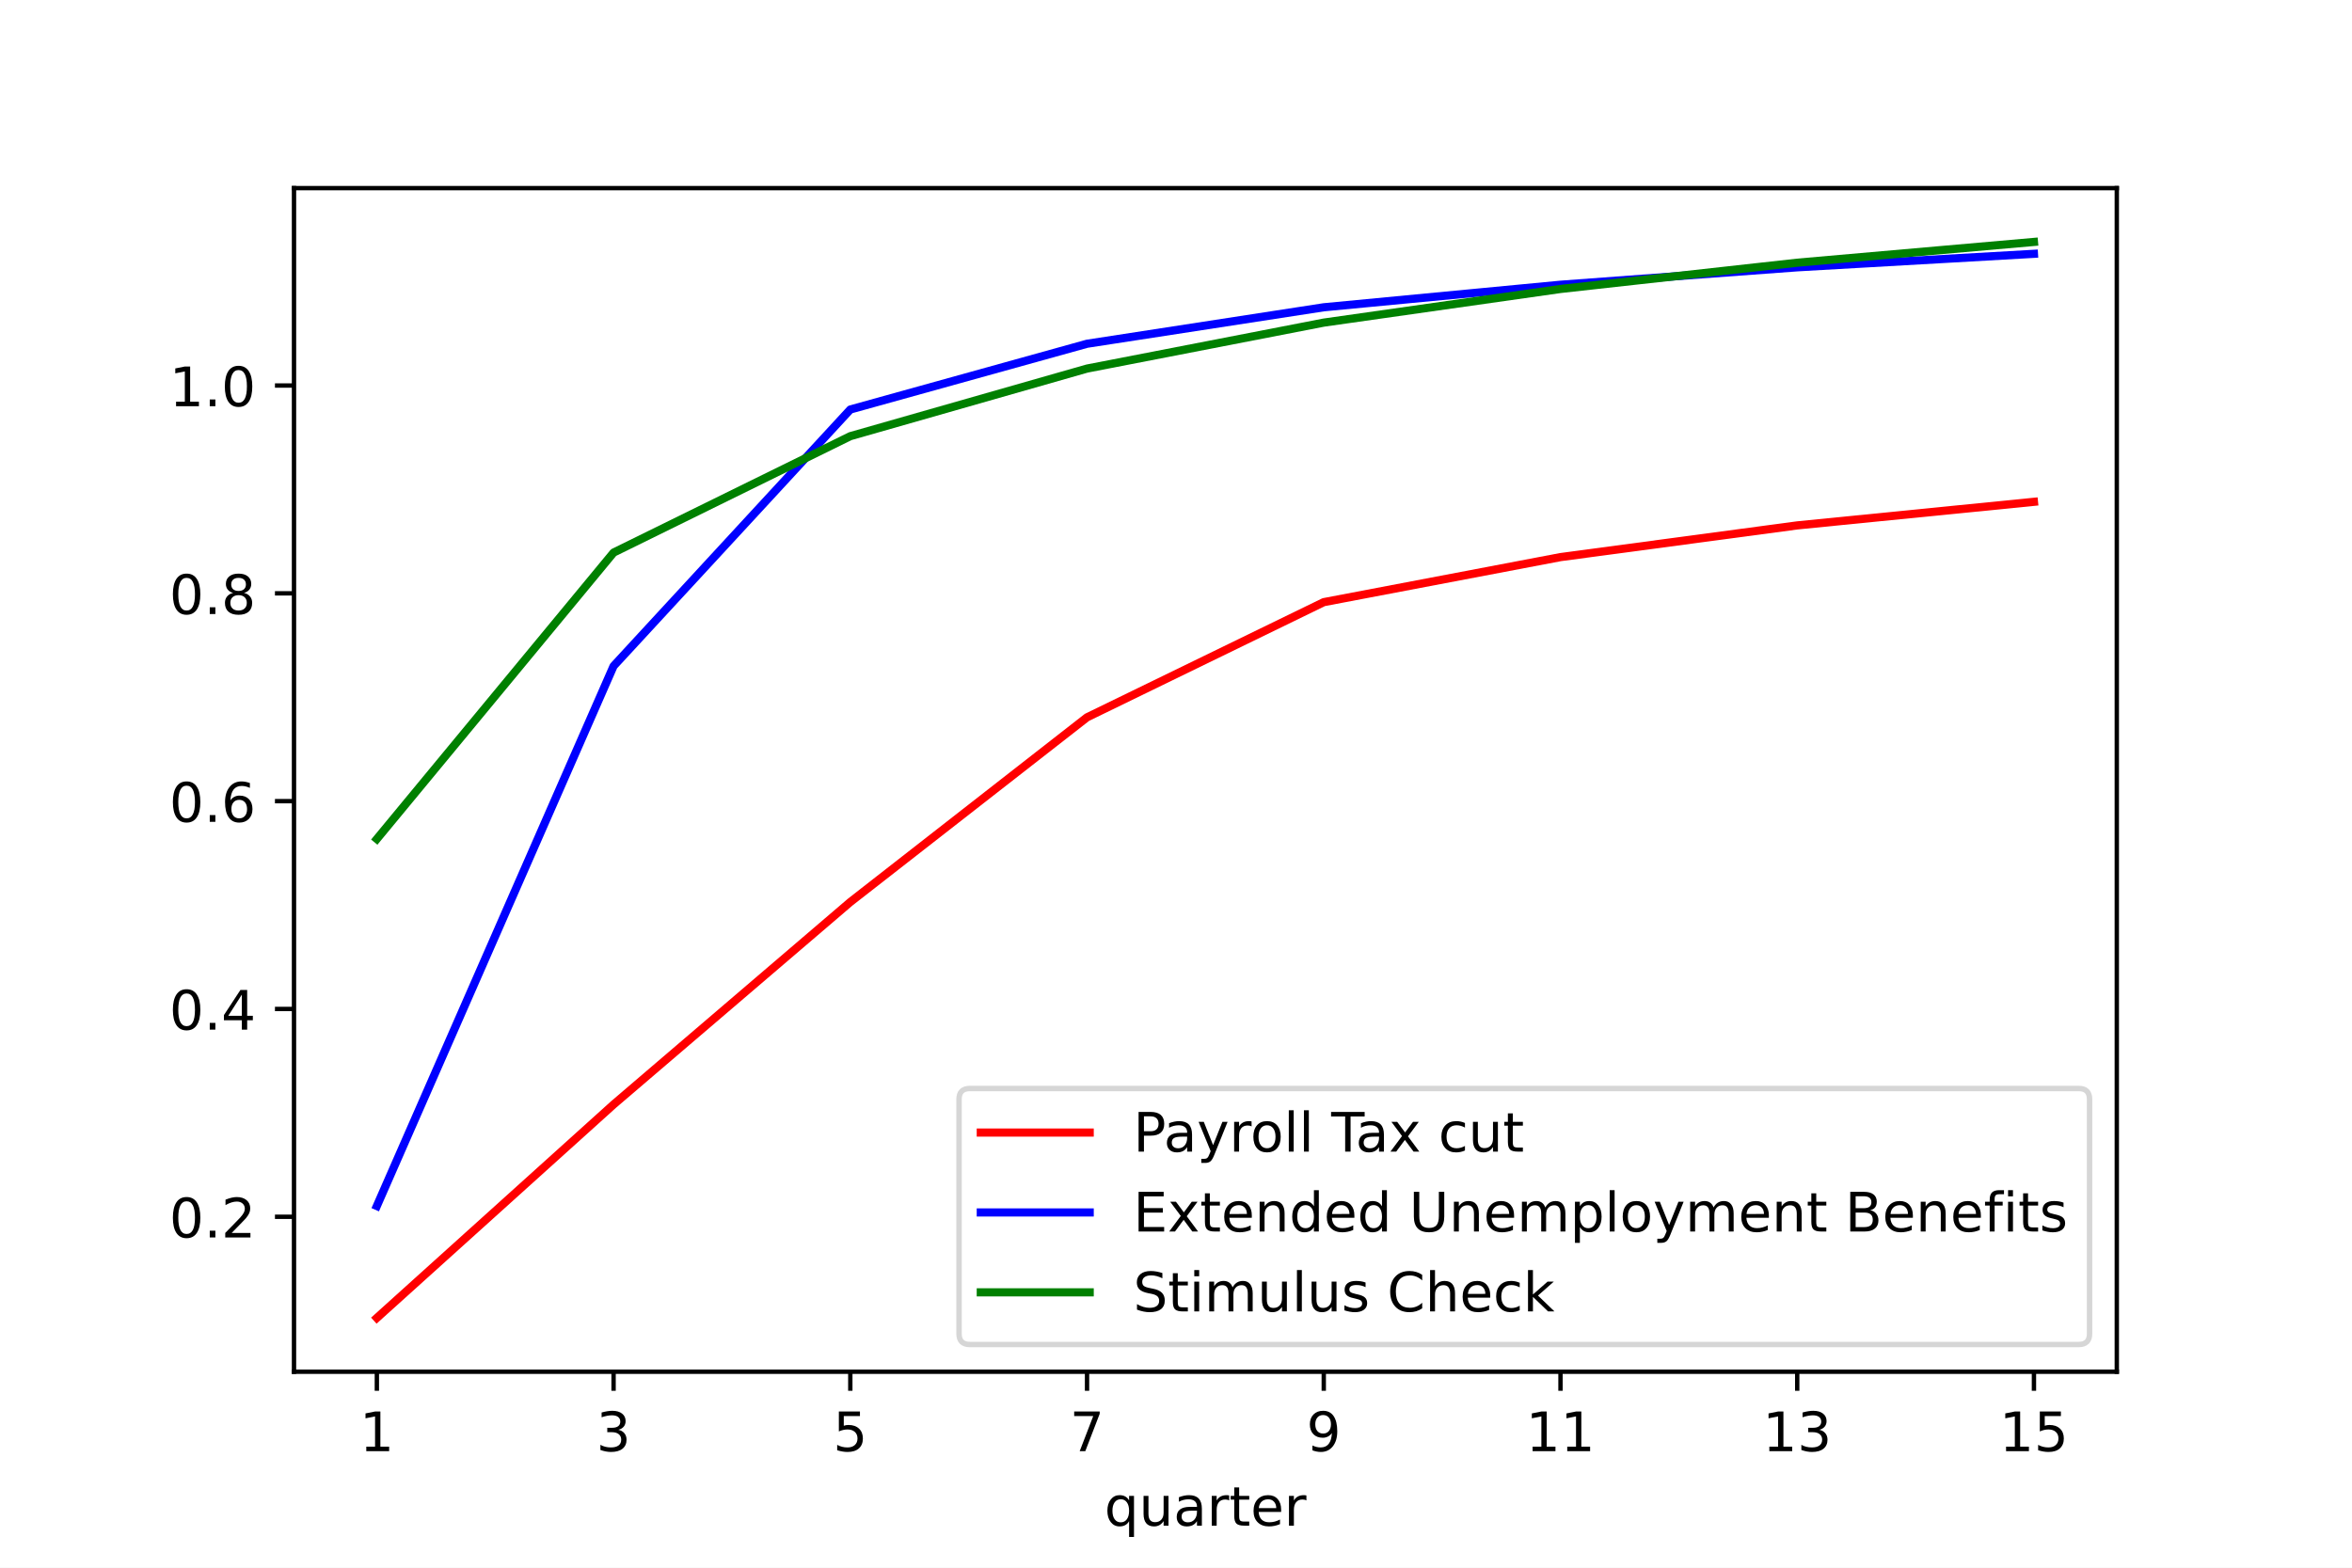
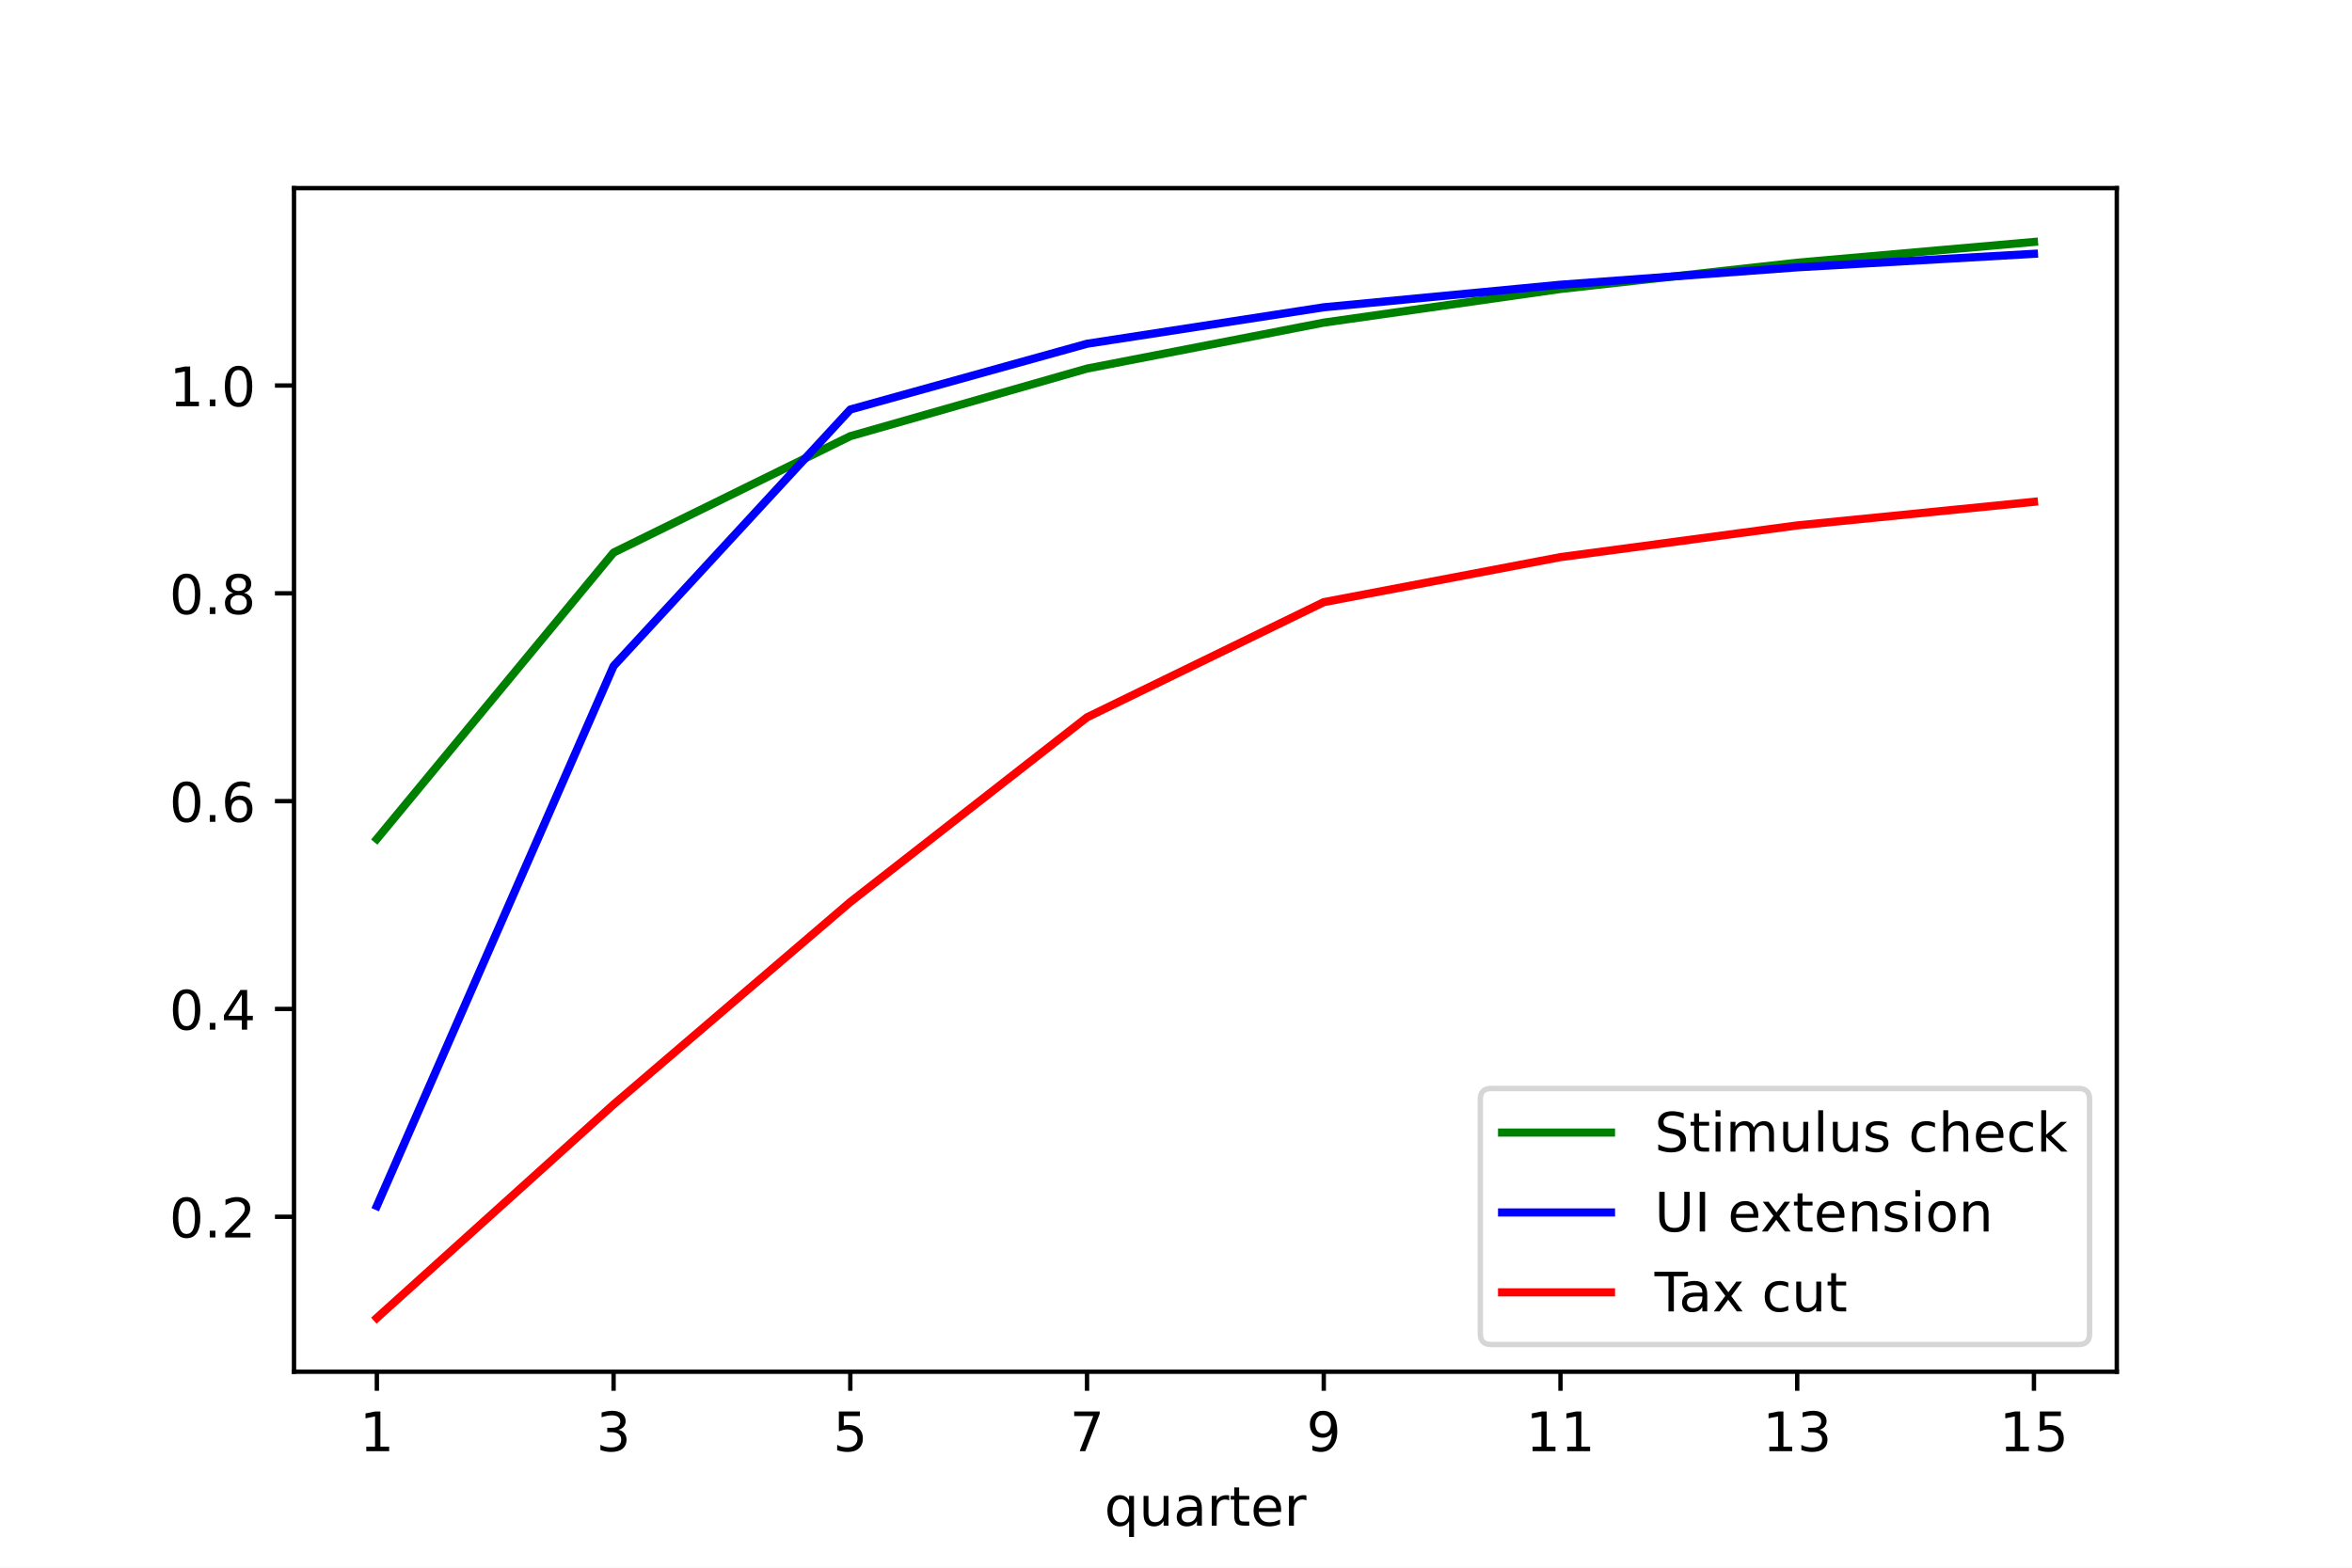
<svg xmlns="http://www.w3.org/2000/svg" xmlns:xlink="http://www.w3.org/1999/xlink" width="432pt" height="288pt" viewBox="0 0 432 288" version="1.1">
  <defs>
    <style type="text/css">*{stroke-linejoin: round; stroke-linecap: butt}</style>
  </defs>
  <g id="figure_1">
    <g id="patch_1">
      <path d="M 0 288  L 432 288  L 432 0  L 0 0  z " style="fill: #ffffff" />
    </g>
    <g id="axes_1">
      <g id="patch_2">
        <path d="M 54 252  L 388.8 252  L 388.8 34.56  L 54 34.56  z " style="fill: #ffffff" />
      </g>
      <g id="matplotlib.axis_1">
        <g id="xtick_1">
          <g id="line2d_1">
            <defs>
-               <path id="ma79b676443" d="M 0 0  L 0 3.5  " style="stroke: #000000; stroke-width: 0.8" />
-             </defs>
-             <g>
-               <use xlink:href="#ma79b676443" x="69.218" y="252" style="stroke: #000000; stroke-width: 0.8" />
+               <path id="mbc974ca78f" d="M 0 0  L 0 3.5  " style="stroke: #000000; stroke-width: 0.8" />
+             </defs>
+             <g>
+               <use xlink:href="#mbc974ca78f" x="69.218" y="252" style="stroke: #000000; stroke-width: 0.8" />
            </g>
          </g>
          <g id="text_1">
            <g transform="translate(66.03693 266.5984)scale(0.1 -0.1)">
              <defs>
                <path id="DejaVuSans-31" d="M 794 531  L 1825 531  L 1825 4091  L 703 3866  L 703 4441  L 1819 4666  L 2450 4666  L 2450 531  L 3481 531  L 3481 0  L 794 0  L 794 531  z " transform="scale(0.015625)" />
              </defs>
              <use xlink:href="#DejaVuSans-31" />
            </g>
          </g>
        </g>
        <g id="xtick_2">
          <g id="line2d_2">
            <g>
-               <use xlink:href="#ma79b676443" x="112.699" y="252" style="stroke: #000000; stroke-width: 0.8" />
+               <use xlink:href="#mbc974ca78f" x="112.699" y="252" style="stroke: #000000; stroke-width: 0.8" />
            </g>
          </g>
          <g id="text_2">
            <g transform="translate(109.5175 266.5984)scale(0.1 -0.1)">
              <defs>
                <path id="DejaVuSans-33" d="M 2597 2516  Q 3050 2419 3304 2112  Q 3559 1806 3559 1356  Q 3559 666 3084 287  Q 2609 -91 1734 -91  Q 1441 -91 1130 -33  Q 819 25 488 141  L 488 750  Q 750 597 1062 519  Q 1375 441 1716 441  Q 2309 441 2620 675  Q 2931 909 2931 1356  Q 2931 1769 2642 2001  Q 2353 2234 1838 2234  L 1294 2234  L 1294 2753  L 1863 2753  Q 2328 2753 2575 2939  Q 2822 3125 2822 3475  Q 2822 3834 2567 4026  Q 2313 4219 1838 4219  Q 1578 4219 1281 4162  Q 984 4106 628 3988  L 628 4550  Q 988 4650 1302 4700  Q 1616 4750 1894 4750  Q 2613 4750 3031 4423  Q 3450 4097 3450 3541  Q 3450 3153 3228 2886  Q 3006 2619 2597 2516  z " transform="scale(0.015625)" />
              </defs>
              <use xlink:href="#DejaVuSans-33" />
            </g>
          </g>
        </g>
        <g id="xtick_3">
          <g id="line2d_3">
            <g>
-               <use xlink:href="#ma79b676443" x="156.179" y="252" style="stroke: #000000; stroke-width: 0.8" />
+               <use xlink:href="#mbc974ca78f" x="156.179" y="252" style="stroke: #000000; stroke-width: 0.8" />
            </g>
          </g>
          <g id="text_3">
            <g transform="translate(152.998 266.5984)scale(0.1 -0.1)">
              <defs>
                <path id="DejaVuSans-35" d="M 691 4666  L 3169 4666  L 3169 4134  L 1269 4134  L 1269 2991  Q 1406 3038 1543 3061  Q 1681 3084 1819 3084  Q 2600 3084 3056 2656  Q 3513 2228 3513 1497  Q 3513 744 3044 326  Q 2575 -91 1722 -91  Q 1428 -91 1123 -41  Q 819 9 494 109  L 494 744  Q 775 591 1075 516  Q 1375 441 1709 441  Q 2250 441 2565 725  Q 2881 1009 2881 1497  Q 2881 1984 2565 2268  Q 2250 2553 1709 2553  Q 1456 2553 1204 2497  Q 953 2441 691 2322  L 691 4666  z " transform="scale(0.015625)" />
              </defs>
              <use xlink:href="#DejaVuSans-35" />
            </g>
          </g>
        </g>
        <g id="xtick_4">
          <g id="line2d_4">
            <g>
-               <use xlink:href="#ma79b676443" x="199.66" y="252" style="stroke: #000000; stroke-width: 0.8" />
+               <use xlink:href="#mbc974ca78f" x="199.66" y="252" style="stroke: #000000; stroke-width: 0.8" />
            </g>
          </g>
          <g id="text_4">
            <g transform="translate(196.4785 266.5984)scale(0.1 -0.1)">
              <defs>
                <path id="DejaVuSans-37" d="M 525 4666  L 3525 4666  L 3525 4397  L 1831 0  L 1172 0  L 2766 4134  L 525 4134  L 525 4666  z " transform="scale(0.015625)" />
              </defs>
              <use xlink:href="#DejaVuSans-37" />
            </g>
          </g>
        </g>
        <g id="xtick_5">
          <g id="line2d_5">
            <g>
-               <use xlink:href="#ma79b676443" x="243.14" y="252" style="stroke: #000000; stroke-width: 0.8" />
+               <use xlink:href="#mbc974ca78f" x="243.14" y="252" style="stroke: #000000; stroke-width: 0.8" />
            </g>
          </g>
          <g id="text_5">
            <g transform="translate(239.959 266.5984)scale(0.1 -0.1)">
              <defs>
                <path id="DejaVuSans-39" d="M 703 97  L 703 672  Q 941 559 1184 500  Q 1428 441 1663 441  Q 2288 441 2617 861  Q 2947 1281 2994 2138  Q 2813 1869 2534 1725  Q 2256 1581 1919 1581  Q 1219 1581 811 2004  Q 403 2428 403 3163  Q 403 3881 828 4315  Q 1253 4750 1959 4750  Q 2769 4750 3195 4129  Q 3622 3509 3622 2328  Q 3622 1225 3098 567  Q 2575 -91 1691 -91  Q 1453 -91 1209 -44  Q 966 3 703 97  z M 1959 2075  Q 2384 2075 2632 2365  Q 2881 2656 2881 3163  Q 2881 3666 2632 3958  Q 2384 4250 1959 4250  Q 1534 4250 1286 3958  Q 1038 3666 1038 3163  Q 1038 2656 1286 2365  Q 1534 2075 1959 2075  z " transform="scale(0.015625)" />
              </defs>
              <use xlink:href="#DejaVuSans-39" />
            </g>
          </g>
        </g>
        <g id="xtick_6">
          <g id="line2d_6">
            <g>
-               <use xlink:href="#ma79b676443" x="286.621" y="252" style="stroke: #000000; stroke-width: 0.8" />
+               <use xlink:href="#mbc974ca78f" x="286.621" y="252" style="stroke: #000000; stroke-width: 0.8" />
            </g>
          </g>
          <g id="text_6">
            <g transform="translate(280.2583 266.5984)scale(0.1 -0.1)">
              <use xlink:href="#DejaVuSans-31" />
              <use xlink:href="#DejaVuSans-31" x="63.623" />
            </g>
          </g>
        </g>
        <g id="xtick_7">
          <g id="line2d_7">
            <g>
-               <use xlink:href="#ma79b676443" x="330.101" y="252" style="stroke: #000000; stroke-width: 0.8" />
+               <use xlink:href="#mbc974ca78f" x="330.101" y="252" style="stroke: #000000; stroke-width: 0.8" />
            </g>
          </g>
          <g id="text_7">
            <g transform="translate(323.7388 266.5984)scale(0.1 -0.1)">
              <use xlink:href="#DejaVuSans-31" />
              <use xlink:href="#DejaVuSans-33" x="63.623" />
            </g>
          </g>
        </g>
        <g id="xtick_8">
          <g id="line2d_8">
            <g>
-               <use xlink:href="#ma79b676443" x="373.582" y="252" style="stroke: #000000; stroke-width: 0.8" />
+               <use xlink:href="#mbc974ca78f" x="373.582" y="252" style="stroke: #000000; stroke-width: 0.8" />
            </g>
          </g>
          <g id="text_8">
            <g transform="translate(367.2193 266.5984)scale(0.1 -0.1)">
              <use xlink:href="#DejaVuSans-31" />
              <use xlink:href="#DejaVuSans-35" x="63.623" />
            </g>
          </g>
        </g>
        <g id="text_9">
          <g transform="translate(202.8453 280.2766)scale(0.1 -0.1)">
            <defs>
              <path id="DejaVuSans-71" d="M 947 1747  Q 947 1113 1208 752  Q 1469 391 1925 391  Q 2381 391 2643 752  Q 2906 1113 2906 1747  Q 2906 2381 2643 2742  Q 2381 3103 1925 3103  Q 1469 3103 1208 2742  Q 947 2381 947 1747  z M 2906 525  Q 2725 213 2448 61  Q 2172 -91 1784 -91  Q 1150 -91 751 415  Q 353 922 353 1747  Q 353 2572 751 3078  Q 1150 3584 1784 3584  Q 2172 3584 2448 3432  Q 2725 3281 2906 2969  L 2906 3500  L 3481 3500  L 3481 -1331  L 2906 -1331  L 2906 525  z " transform="scale(0.015625)" />
              <path id="DejaVuSans-75" d="M 544 1381  L 544 3500  L 1119 3500  L 1119 1403  Q 1119 906 1312 657  Q 1506 409 1894 409  Q 2359 409 2629 706  Q 2900 1003 2900 1516  L 2900 3500  L 3475 3500  L 3475 0  L 2900 0  L 2900 538  Q 2691 219 2414 64  Q 2138 -91 1772 -91  Q 1169 -91 856 284  Q 544 659 544 1381  z M 1991 3584  L 1991 3584  z " transform="scale(0.015625)" />
              <path id="DejaVuSans-61" d="M 2194 1759  Q 1497 1759 1228 1600  Q 959 1441 959 1056  Q 959 750 1161 570  Q 1363 391 1709 391  Q 2188 391 2477 730  Q 2766 1069 2766 1631  L 2766 1759  L 2194 1759  z M 3341 1997  L 3341 0  L 2766 0  L 2766 531  Q 2569 213 2275 61  Q 1981 -91 1556 -91  Q 1019 -91 701 211  Q 384 513 384 1019  Q 384 1609 779 1909  Q 1175 2209 1959 2209  L 2766 2209  L 2766 2266  Q 2766 2663 2505 2880  Q 2244 3097 1772 3097  Q 1472 3097 1187 3025  Q 903 2953 641 2809  L 641 3341  Q 956 3463 1253 3523  Q 1550 3584 1831 3584  Q 2591 3584 2966 3190  Q 3341 2797 3341 1997  z " transform="scale(0.015625)" />
              <path id="DejaVuSans-72" d="M 2631 2963  Q 2534 3019 2420 3045  Q 2306 3072 2169 3072  Q 1681 3072 1420 2755  Q 1159 2438 1159 1844  L 1159 0  L 581 0  L 581 3500  L 1159 3500  L 1159 2956  Q 1341 3275 1631 3429  Q 1922 3584 2338 3584  Q 2397 3584 2469 3576  Q 2541 3569 2628 3553  L 2631 2963  z " transform="scale(0.015625)" />
              <path id="DejaVuSans-74" d="M 1172 4494  L 1172 3500  L 2356 3500  L 2356 3053  L 1172 3053  L 1172 1153  Q 1172 725 1289 603  Q 1406 481 1766 481  L 2356 481  L 2356 0  L 1766 0  Q 1100 0 847 248  Q 594 497 594 1153  L 594 3053  L 172 3053  L 172 3500  L 594 3500  L 594 4494  L 1172 4494  z " transform="scale(0.015625)" />
              <path id="DejaVuSans-65" d="M 3597 1894  L 3597 1613  L 953 1613  Q 991 1019 1311 708  Q 1631 397 2203 397  Q 2534 397 2845 478  Q 3156 559 3463 722  L 3463 178  Q 3153 47 2828 -22  Q 2503 -91 2169 -91  Q 1331 -91 842 396  Q 353 884 353 1716  Q 353 2575 817 3079  Q 1281 3584 2069 3584  Q 2775 3584 3186 3129  Q 3597 2675 3597 1894  z M 3022 2063  Q 3016 2534 2758 2815  Q 2500 3097 2075 3097  Q 1594 3097 1305 2825  Q 1016 2553 972 2059  L 3022 2063  z " transform="scale(0.015625)" />
            </defs>
            <use xlink:href="#DejaVuSans-71" />
            <use xlink:href="#DejaVuSans-75" x="63.477" />
            <use xlink:href="#DejaVuSans-61" x="126.855" />
            <use xlink:href="#DejaVuSans-72" x="188.135" />
            <use xlink:href="#DejaVuSans-74" x="229.248" />
            <use xlink:href="#DejaVuSans-65" x="268.457" />
            <use xlink:href="#DejaVuSans-72" x="329.98" />
          </g>
        </g>
      </g>
      <g id="matplotlib.axis_2">
        <g id="ytick_1">
          <g id="line2d_9">
            <defs>
-               <path id="md5c4b36e72" d="M 0 0  L -3.5 0  " style="stroke: #000000; stroke-width: 0.8" />
-             </defs>
-             <g>
-               <use xlink:href="#md5c4b36e72" x="54" y="223.532" style="stroke: #000000; stroke-width: 0.8" />
+               <path id="m4ca536d906" d="M 0 0  L -3.5 0  " style="stroke: #000000; stroke-width: 0.8" />
+             </defs>
+             <g>
+               <use xlink:href="#m4ca536d906" x="54" y="223.532" style="stroke: #000000; stroke-width: 0.8" />
            </g>
          </g>
          <g id="text_10">
            <g transform="translate(31.09688 227.3312)scale(0.1 -0.1)">
              <defs>
                <path id="DejaVuSans-30" d="M 2034 4250  Q 1547 4250 1301 3770  Q 1056 3291 1056 2328  Q 1056 1369 1301 889  Q 1547 409 2034 409  Q 2525 409 2770 889  Q 3016 1369 3016 2328  Q 3016 3291 2770 3770  Q 2525 4250 2034 4250  z M 2034 4750  Q 2819 4750 3233 4129  Q 3647 3509 3647 2328  Q 3647 1150 3233 529  Q 2819 -91 2034 -91  Q 1250 -91 836 529  Q 422 1150 422 2328  Q 422 3509 836 4129  Q 1250 4750 2034 4750  z " transform="scale(0.015625)" />
                <path id="DejaVuSans-2e" d="M 684 794  L 1344 794  L 1344 0  L 684 0  L 684 794  z " transform="scale(0.015625)" />
                <path id="DejaVuSans-32" d="M 1228 531  L 3431 531  L 3431 0  L 469 0  L 469 531  Q 828 903 1448 1529  Q 2069 2156 2228 2338  Q 2531 2678 2651 2914  Q 2772 3150 2772 3378  Q 2772 3750 2511 3984  Q 2250 4219 1831 4219  Q 1534 4219 1204 4116  Q 875 4013 500 3803  L 500 4441  Q 881 4594 1212 4672  Q 1544 4750 1819 4750  Q 2544 4750 2975 4387  Q 3406 4025 3406 3419  Q 3406 3131 3298 2873  Q 3191 2616 2906 2266  Q 2828 2175 2409 1742  Q 1991 1309 1228 531  z " transform="scale(0.015625)" />
              </defs>
              <use xlink:href="#DejaVuSans-30" />
              <use xlink:href="#DejaVuSans-2e" x="63.623" />
              <use xlink:href="#DejaVuSans-32" x="95.41" />
            </g>
          </g>
        </g>
        <g id="ytick_2">
          <g id="line2d_10">
            <g>
-               <use xlink:href="#md5c4b36e72" x="54" y="185.355" style="stroke: #000000; stroke-width: 0.8" />
+               <use xlink:href="#m4ca536d906" x="54" y="185.355" style="stroke: #000000; stroke-width: 0.8" />
            </g>
          </g>
          <g id="text_11">
            <g transform="translate(31.09688 189.1547)scale(0.1 -0.1)">
              <defs>
                <path id="DejaVuSans-34" d="M 2419 4116  L 825 1625  L 2419 1625  L 2419 4116  z M 2253 4666  L 3047 4666  L 3047 1625  L 3713 1625  L 3713 1100  L 3047 1100  L 3047 0  L 2419 0  L 2419 1100  L 313 1100  L 313 1709  L 2253 4666  z " transform="scale(0.015625)" />
              </defs>
              <use xlink:href="#DejaVuSans-30" />
              <use xlink:href="#DejaVuSans-2e" x="63.623" />
              <use xlink:href="#DejaVuSans-34" x="95.41" />
            </g>
          </g>
        </g>
        <g id="ytick_3">
          <g id="line2d_11">
            <g>
-               <use xlink:href="#md5c4b36e72" x="54" y="147.179" style="stroke: #000000; stroke-width: 0.8" />
+               <use xlink:href="#m4ca536d906" x="54" y="147.179" style="stroke: #000000; stroke-width: 0.8" />
            </g>
          </g>
          <g id="text_12">
            <g transform="translate(31.09688 150.9782)scale(0.1 -0.1)">
              <defs>
                <path id="DejaVuSans-36" d="M 2113 2584  Q 1688 2584 1439 2293  Q 1191 2003 1191 1497  Q 1191 994 1439 701  Q 1688 409 2113 409  Q 2538 409 2786 701  Q 3034 994 3034 1497  Q 3034 2003 2786 2293  Q 2538 2584 2113 2584  z M 3366 4563  L 3366 3988  Q 3128 4100 2886 4159  Q 2644 4219 2406 4219  Q 1781 4219 1451 3797  Q 1122 3375 1075 2522  Q 1259 2794 1537 2939  Q 1816 3084 2150 3084  Q 2853 3084 3261 2657  Q 3669 2231 3669 1497  Q 3669 778 3244 343  Q 2819 -91 2113 -91  Q 1303 -91 875 529  Q 447 1150 447 2328  Q 447 3434 972 4092  Q 1497 4750 2381 4750  Q 2619 4750 2861 4703  Q 3103 4656 3366 4563  z " transform="scale(0.015625)" />
              </defs>
              <use xlink:href="#DejaVuSans-30" />
              <use xlink:href="#DejaVuSans-2e" x="63.623" />
              <use xlink:href="#DejaVuSans-36" x="95.41" />
            </g>
          </g>
        </g>
        <g id="ytick_4">
          <g id="line2d_12">
            <g>
-               <use xlink:href="#md5c4b36e72" x="54" y="109.002" style="stroke: #000000; stroke-width: 0.8" />
+               <use xlink:href="#m4ca536d906" x="54" y="109.002" style="stroke: #000000; stroke-width: 0.8" />
            </g>
          </g>
          <g id="text_13">
            <g transform="translate(31.09688 112.8017)scale(0.1 -0.1)">
              <defs>
                <path id="DejaVuSans-38" d="M 2034 2216  Q 1584 2216 1326 1975  Q 1069 1734 1069 1313  Q 1069 891 1326 650  Q 1584 409 2034 409  Q 2484 409 2743 651  Q 3003 894 3003 1313  Q 3003 1734 2745 1975  Q 2488 2216 2034 2216  z M 1403 2484  Q 997 2584 770 2862  Q 544 3141 544 3541  Q 544 4100 942 4425  Q 1341 4750 2034 4750  Q 2731 4750 3128 4425  Q 3525 4100 3525 3541  Q 3525 3141 3298 2862  Q 3072 2584 2669 2484  Q 3125 2378 3379 2068  Q 3634 1759 3634 1313  Q 3634 634 3220 271  Q 2806 -91 2034 -91  Q 1263 -91 848 271  Q 434 634 434 1313  Q 434 1759 690 2068  Q 947 2378 1403 2484  z M 1172 3481  Q 1172 3119 1398 2916  Q 1625 2713 2034 2713  Q 2441 2713 2670 2916  Q 2900 3119 2900 3481  Q 2900 3844 2670 4047  Q 2441 4250 2034 4250  Q 1625 4250 1398 4047  Q 1172 3844 1172 3481  z " transform="scale(0.015625)" />
              </defs>
              <use xlink:href="#DejaVuSans-30" />
              <use xlink:href="#DejaVuSans-2e" x="63.623" />
              <use xlink:href="#DejaVuSans-38" x="95.41" />
            </g>
          </g>
        </g>
        <g id="ytick_5">
          <g id="line2d_13">
            <g>
-               <use xlink:href="#md5c4b36e72" x="54" y="70.826" style="stroke: #000000; stroke-width: 0.8" />
+               <use xlink:href="#m4ca536d906" x="54" y="70.826" style="stroke: #000000; stroke-width: 0.8" />
            </g>
          </g>
          <g id="text_14">
            <g transform="translate(31.09688 74.62515)scale(0.1 -0.1)">
              <use xlink:href="#DejaVuSans-31" />
              <use xlink:href="#DejaVuSans-2e" x="63.623" />
              <use xlink:href="#DejaVuSans-30" x="95.41" />
            </g>
          </g>
        </g>
      </g>
      <g id="line2d_14">
-         <path d="M 69.218 242.116  L 112.699 202.905  L 156.179 165.71  L 199.66 131.781  L 243.14 110.621  L 286.621 102.346  L 330.101 96.522  L 373.582 92.188  " clip-path="url(#pbfe9b8a78b)" style="fill: none; stroke: #ff0000; stroke-width: 1.5; stroke-linecap: square" />
+         <path d="M 69.218 154.129  L 112.699 101.515  L 156.179 80.129  L 199.66 67.709  L 243.14 59.268  L 286.621 53.087  L 330.101 48.262  L 373.582 44.444  " clip-path="url(#pf252861061)" style="fill: none; stroke: #008000; stroke-width: 1.5; stroke-linecap: square" />
      </g>
      <g id="line2d_15">
-         <path d="M 69.218 221.553  L 112.699 122.36  L 156.179 75.23  L 199.66 63.15  L 243.14 56.45  L 286.621 52.308  L 330.101 49.109  L 373.582 46.628  " clip-path="url(#pbfe9b8a78b)" style="fill: none; stroke: #0000ff; stroke-width: 1.5; stroke-linecap: square" />
+         <path d="M 69.218 221.553  L 112.699 122.36  L 156.179 75.23  L 199.66 63.15  L 243.14 56.45  L 286.621 52.308  L 330.101 49.109  L 373.582 46.628  " clip-path="url(#pf252861061)" style="fill: none; stroke: #0000ff; stroke-width: 1.5; stroke-linecap: square" />
      </g>
      <g id="line2d_16">
-         <path d="M 69.218 154.129  L 112.699 101.515  L 156.179 80.129  L 199.66 67.709  L 243.14 59.268  L 286.621 53.087  L 330.101 48.262  L 373.582 44.444  " clip-path="url(#pbfe9b8a78b)" style="fill: none; stroke: #008000; stroke-width: 1.5; stroke-linecap: square" />
+         <path d="M 69.218 242.116  L 112.699 202.905  L 156.179 165.71  L 199.66 131.781  L 243.14 110.621  L 286.621 102.346  L 330.101 96.522  L 373.582 92.188  " clip-path="url(#pf252861061)" style="fill: none; stroke: #ff0000; stroke-width: 1.5; stroke-linecap: square" />
      </g>
      <g id="patch_3">
        <path d="M 54 252  L 54 34.56  " style="fill: none; stroke: #000000; stroke-width: 0.8; stroke-linejoin: miter; stroke-linecap: square" />
      </g>
      <g id="patch_4">
        <path d="M 388.8 252  L 388.8 34.56  " style="fill: none; stroke: #000000; stroke-width: 0.8; stroke-linejoin: miter; stroke-linecap: square" />
      </g>
      <g id="patch_5">
        <path d="M 54 252  L 388.8 252  " style="fill: none; stroke: #000000; stroke-width: 0.8; stroke-linejoin: miter; stroke-linecap: square" />
      </g>
      <g id="patch_6">
        <path d="M 54 34.56  L 388.8 34.56  " style="fill: none; stroke: #000000; stroke-width: 0.8; stroke-linejoin: miter; stroke-linecap: square" />
      </g>
      <g id="legend_1">
        <g id="patch_7">
-           <path d="M 178.147 247  L 381.8 247  Q 383.8 247 383.8 245  L 383.8 201.966  Q 383.8 199.966 381.8 199.966  L 178.147 199.966  Q 176.147 199.966 176.147 201.966  L 176.147 245  Q 176.147 247 178.147 247  z " style="fill: #ffffff; opacity: 0.8; stroke: #cccccc; stroke-linejoin: miter" />
+           <path d="M 273.894 247  L 381.8 247  Q 383.8 247 383.8 245  L 383.8 201.966  Q 383.8 199.966 381.8 199.966  L 273.894 199.966  Q 271.894 199.966 271.894 201.966  L 271.894 245  Q 271.894 247 273.894 247  z " style="fill: #ffffff; opacity: 0.8; stroke: #cccccc; stroke-linejoin: miter" />
        </g>
        <g id="line2d_17">
-           <path d="M 180.147 208.064  L 190.147 208.064  L 200.147 208.064  " style="fill: none; stroke: #ff0000; stroke-width: 1.5; stroke-linecap: square" />
+           <path d="M 275.894 208.064  L 285.894 208.064  L 295.894 208.064  " style="fill: none; stroke: #008000; stroke-width: 1.5; stroke-linecap: square" />
        </g>
        <g id="text_15">
-           <g transform="translate(208.1469 211.5641)scale(0.1 -0.1)">
-             <defs>
-               <path id="DejaVuSans-50" d="M 1259 4147  L 1259 2394  L 2053 2394  Q 2494 2394 2734 2622  Q 2975 2850 2975 3272  Q 2975 3691 2734 3919  Q 2494 4147 2053 4147  L 1259 4147  z M 628 4666  L 2053 4666  Q 2838 4666 3239 4311  Q 3641 3956 3641 3272  Q 3641 2581 3239 2228  Q 2838 1875 2053 1875  L 1259 1875  L 1259 0  L 628 0  L 628 4666  z " transform="scale(0.015625)" />
-               <path id="DejaVuSans-79" d="M 2059 -325  Q 1816 -950 1584 -1140  Q 1353 -1331 966 -1331  L 506 -1331  L 506 -850  L 844 -850  Q 1081 -850 1212 -737  Q 1344 -625 1503 -206  L 1606 56  L 191 3500  L 800 3500  L 1894 763  L 2988 3500  L 3597 3500  L 2059 -325  z " transform="scale(0.015625)" />
-               <path id="DejaVuSans-6f" d="M 1959 3097  Q 1497 3097 1228 2736  Q 959 2375 959 1747  Q 959 1119 1226 758  Q 1494 397 1959 397  Q 2419 397 2687 759  Q 2956 1122 2956 1747  Q 2956 2369 2687 2733  Q 2419 3097 1959 3097  z M 1959 3584  Q 2709 3584 3137 3096  Q 3566 2609 3566 1747  Q 3566 888 3137 398  Q 2709 -91 1959 -91  Q 1206 -91 779 398  Q 353 888 353 1747  Q 353 2609 779 3096  Q 1206 3584 1959 3584  z " transform="scale(0.015625)" />
+           <g transform="translate(303.8938 211.5641)scale(0.1 -0.1)">
+             <defs>
+               <path id="DejaVuSans-53" d="M 3425 4513  L 3425 3897  Q 3066 4069 2747 4153  Q 2428 4238 2131 4238  Q 1616 4238 1336 4038  Q 1056 3838 1056 3469  Q 1056 3159 1242 3001  Q 1428 2844 1947 2747  L 2328 2669  Q 3034 2534 3370 2195  Q 3706 1856 3706 1288  Q 3706 609 3251 259  Q 2797 -91 1919 -91  Q 1588 -91 1214 -16  Q 841 59 441 206  L 441 856  Q 825 641 1194 531  Q 1563 422 1919 422  Q 2459 422 2753 634  Q 3047 847 3047 1241  Q 3047 1584 2836 1778  Q 2625 1972 2144 2069  L 1759 2144  Q 1053 2284 737 2584  Q 422 2884 422 3419  Q 422 4038 858 4394  Q 1294 4750 2059 4750  Q 2388 4750 2728 4690  Q 3069 4631 3425 4513  z " transform="scale(0.015625)" />
+               <path id="DejaVuSans-69" d="M 603 3500  L 1178 3500  L 1178 0  L 603 0  L 603 3500  z M 603 4863  L 1178 4863  L 1178 4134  L 603 4134  L 603 4863  z " transform="scale(0.015625)" />
+               <path id="DejaVuSans-6d" d="M 3328 2828  Q 3544 3216 3844 3400  Q 4144 3584 4550 3584  Q 5097 3584 5394 3201  Q 5691 2819 5691 2113  L 5691 0  L 5113 0  L 5113 2094  Q 5113 2597 4934 2840  Q 4756 3084 4391 3084  Q 3944 3084 3684 2787  Q 3425 2491 3425 1978  L 3425 0  L 2847 0  L 2847 2094  Q 2847 2600 2669 2842  Q 2491 3084 2119 3084  Q 1678 3084 1418 2786  Q 1159 2488 1159 1978  L 1159 0  L 581 0  L 581 3500  L 1159 3500  L 1159 2956  Q 1356 3278 1631 3431  Q 1906 3584 2284 3584  Q 2666 3584 2933 3390  Q 3200 3197 3328 2828  z " transform="scale(0.015625)" />
              <path id="DejaVuSans-6c" d="M 603 4863  L 1178 4863  L 1178 0  L 603 0  L 603 4863  z " transform="scale(0.015625)" />
+               <path id="DejaVuSans-73" d="M 2834 3397  L 2834 2853  Q 2591 2978 2328 3040  Q 2066 3103 1784 3103  Q 1356 3103 1142 2972  Q 928 2841 928 2578  Q 928 2378 1081 2264  Q 1234 2150 1697 2047  L 1894 2003  Q 2506 1872 2764 1633  Q 3022 1394 3022 966  Q 3022 478 2636 193  Q 2250 -91 1575 -91  Q 1294 -91 989 -36  Q 684 19 347 128  L 347 722  Q 666 556 975 473  Q 1284 391 1588 391  Q 1994 391 2212 530  Q 2431 669 2431 922  Q 2431 1156 2273 1281  Q 2116 1406 1581 1522  L 1381 1569  Q 847 1681 609 1914  Q 372 2147 372 2553  Q 372 3047 722 3315  Q 1072 3584 1716 3584  Q 2034 3584 2315 3537  Q 2597 3491 2834 3397  z " transform="scale(0.015625)" />
              <path id="DejaVuSans-20" transform="scale(0.015625)" />
-               <path id="DejaVuSans-54" d="M -19 4666  L 3928 4666  L 3928 4134  L 2272 4134  L 2272 0  L 1638 0  L 1638 4134  L -19 4134  L -19 4666  z " transform="scale(0.015625)" />
-               <path id="DejaVuSans-78" d="M 3513 3500  L 2247 1797  L 3578 0  L 2900 0  L 1881 1375  L 863 0  L 184 0  L 1544 1831  L 300 3500  L 978 3500  L 1906 2253  L 2834 3500  L 3513 3500  z " transform="scale(0.015625)" />
              <path id="DejaVuSans-63" d="M 3122 3366  L 3122 2828  Q 2878 2963 2633 3030  Q 2388 3097 2138 3097  Q 1578 3097 1268 2742  Q 959 2388 959 1747  Q 959 1106 1268 751  Q 1578 397 2138 397  Q 2388 397 2633 464  Q 2878 531 3122 666  L 3122 134  Q 2881 22 2623 -34  Q 2366 -91 2075 -91  Q 1284 -91 818 406  Q 353 903 353 1747  Q 353 2603 823 3093  Q 1294 3584 2113 3584  Q 2378 3584 2631 3529  Q 2884 3475 3122 3366  z " transform="scale(0.015625)" />
-             </defs>
-             <use xlink:href="#DejaVuSans-50" />
-             <use xlink:href="#DejaVuSans-61" x="55.803" />
-             <use xlink:href="#DejaVuSans-79" x="117.082" />
-             <use xlink:href="#DejaVuSans-72" x="176.262" />
-             <use xlink:href="#DejaVuSans-6f" x="215.125" />
-             <use xlink:href="#DejaVuSans-6c" x="276.307" />
-             <use xlink:href="#DejaVuSans-6c" x="304.09" />
-             <use xlink:href="#DejaVuSans-20" x="331.873" />
-             <use xlink:href="#DejaVuSans-54" x="363.66" />
-             <use xlink:href="#DejaVuSans-61" x="408.244" />
-             <use xlink:href="#DejaVuSans-78" x="469.523" />
-             <use xlink:href="#DejaVuSans-20" x="528.703" />
-             <use xlink:href="#DejaVuSans-63" x="560.49" />
-             <use xlink:href="#DejaVuSans-75" x="615.471" />
-             <use xlink:href="#DejaVuSans-74" x="678.85" />
-           </g>
-         </g>
-         <g id="line2d_18">
-           <path d="M 180.147 222.742  L 190.147 222.742  L 200.147 222.742  " style="fill: none; stroke: #0000ff; stroke-width: 1.5; stroke-linecap: square" />
-         </g>
-         <g id="text_16">
-           <g transform="translate(208.1469 226.2422)scale(0.1 -0.1)">
-             <defs>
-               <path id="DejaVuSans-45" d="M 628 4666  L 3578 4666  L 3578 4134  L 1259 4134  L 1259 2753  L 3481 2753  L 3481 2222  L 1259 2222  L 1259 531  L 3634 531  L 3634 0  L 628 0  L 628 4666  z " transform="scale(0.015625)" />
-               <path id="DejaVuSans-6e" d="M 3513 2113  L 3513 0  L 2938 0  L 2938 2094  Q 2938 2591 2744 2837  Q 2550 3084 2163 3084  Q 1697 3084 1428 2787  Q 1159 2491 1159 1978  L 1159 0  L 581 0  L 581 3500  L 1159 3500  L 1159 2956  Q 1366 3272 1645 3428  Q 1925 3584 2291 3584  Q 2894 3584 3203 3211  Q 3513 2838 3513 2113  z " transform="scale(0.015625)" />
-               <path id="DejaVuSans-64" d="M 2906 2969  L 2906 4863  L 3481 4863  L 3481 0  L 2906 0  L 2906 525  Q 2725 213 2448 61  Q 2172 -91 1784 -91  Q 1150 -91 751 415  Q 353 922 353 1747  Q 353 2572 751 3078  Q 1150 3584 1784 3584  Q 2172 3584 2448 3432  Q 2725 3281 2906 2969  z M 947 1747  Q 947 1113 1208 752  Q 1469 391 1925 391  Q 2381 391 2643 752  Q 2906 1113 2906 1747  Q 2906 2381 2643 2742  Q 2381 3103 1925 3103  Q 1469 3103 1208 2742  Q 947 2381 947 1747  z " transform="scale(0.015625)" />
-               <path id="DejaVuSans-55" d="M 556 4666  L 1191 4666  L 1191 1831  Q 1191 1081 1462 751  Q 1734 422 2344 422  Q 2950 422 3222 751  Q 3494 1081 3494 1831  L 3494 4666  L 4128 4666  L 4128 1753  Q 4128 841 3676 375  Q 3225 -91 2344 -91  Q 1459 -91 1007 375  Q 556 841 556 1753  L 556 4666  z " transform="scale(0.015625)" />
-               <path id="DejaVuSans-6d" d="M 3328 2828  Q 3544 3216 3844 3400  Q 4144 3584 4550 3584  Q 5097 3584 5394 3201  Q 5691 2819 5691 2113  L 5691 0  L 5113 0  L 5113 2094  Q 5113 2597 4934 2840  Q 4756 3084 4391 3084  Q 3944 3084 3684 2787  Q 3425 2491 3425 1978  L 3425 0  L 2847 0  L 2847 2094  Q 2847 2600 2669 2842  Q 2491 3084 2119 3084  Q 1678 3084 1418 2786  Q 1159 2488 1159 1978  L 1159 0  L 581 0  L 581 3500  L 1159 3500  L 1159 2956  Q 1356 3278 1631 3431  Q 1906 3584 2284 3584  Q 2666 3584 2933 3390  Q 3200 3197 3328 2828  z " transform="scale(0.015625)" />
-               <path id="DejaVuSans-70" d="M 1159 525  L 1159 -1331  L 581 -1331  L 581 3500  L 1159 3500  L 1159 2969  Q 1341 3281 1617 3432  Q 1894 3584 2278 3584  Q 2916 3584 3314 3078  Q 3713 2572 3713 1747  Q 3713 922 3314 415  Q 2916 -91 2278 -91  Q 1894 -91 1617 61  Q 1341 213 1159 525  z M 3116 1747  Q 3116 2381 2855 2742  Q 2594 3103 2138 3103  Q 1681 3103 1420 2742  Q 1159 2381 1159 1747  Q 1159 1113 1420 752  Q 1681 391 2138 391  Q 2594 391 2855 752  Q 3116 1113 3116 1747  z " transform="scale(0.015625)" />
-               <path id="DejaVuSans-42" d="M 1259 2228  L 1259 519  L 2272 519  Q 2781 519 3026 730  Q 3272 941 3272 1375  Q 3272 1813 3026 2020  Q 2781 2228 2272 2228  L 1259 2228  z M 1259 4147  L 1259 2741  L 2194 2741  Q 2656 2741 2882 2914  Q 3109 3088 3109 3444  Q 3109 3797 2882 3972  Q 2656 4147 2194 4147  L 1259 4147  z M 628 4666  L 2241 4666  Q 2963 4666 3353 4366  Q 3744 4066 3744 3513  Q 3744 3084 3544 2831  Q 3344 2578 2956 2516  Q 3422 2416 3680 2098  Q 3938 1781 3938 1306  Q 3938 681 3513 340  Q 3088 0 2303 0  L 628 0  L 628 4666  z " transform="scale(0.015625)" />
-               <path id="DejaVuSans-66" d="M 2375 4863  L 2375 4384  L 1825 4384  Q 1516 4384 1395 4259  Q 1275 4134 1275 3809  L 1275 3500  L 2222 3500  L 2222 3053  L 1275 3053  L 1275 0  L 697 0  L 697 3053  L 147 3053  L 147 3500  L 697 3500  L 697 3744  Q 697 4328 969 4595  Q 1241 4863 1831 4863  L 2375 4863  z " transform="scale(0.015625)" />
-               <path id="DejaVuSans-69" d="M 603 3500  L 1178 3500  L 1178 0  L 603 0  L 603 3500  z M 603 4863  L 1178 4863  L 1178 4134  L 603 4134  L 603 4863  z " transform="scale(0.015625)" />
-               <path id="DejaVuSans-73" d="M 2834 3397  L 2834 2853  Q 2591 2978 2328 3040  Q 2066 3103 1784 3103  Q 1356 3103 1142 2972  Q 928 2841 928 2578  Q 928 2378 1081 2264  Q 1234 2150 1697 2047  L 1894 2003  Q 2506 1872 2764 1633  Q 3022 1394 3022 966  Q 3022 478 2636 193  Q 2250 -91 1575 -91  Q 1294 -91 989 -36  Q 684 19 347 128  L 347 722  Q 666 556 975 473  Q 1284 391 1588 391  Q 1994 391 2212 530  Q 2431 669 2431 922  Q 2431 1156 2273 1281  Q 2116 1406 1581 1522  L 1381 1569  Q 847 1681 609 1914  Q 372 2147 372 2553  Q 372 3047 722 3315  Q 1072 3584 1716 3584  Q 2034 3584 2315 3537  Q 2597 3491 2834 3397  z " transform="scale(0.015625)" />
-             </defs>
-             <use xlink:href="#DejaVuSans-45" />
-             <use xlink:href="#DejaVuSans-78" x="63.184" />
-             <use xlink:href="#DejaVuSans-74" x="122.363" />
-             <use xlink:href="#DejaVuSans-65" x="161.572" />
-             <use xlink:href="#DejaVuSans-6e" x="223.096" />
-             <use xlink:href="#DejaVuSans-64" x="286.475" />
-             <use xlink:href="#DejaVuSans-65" x="349.951" />
-             <use xlink:href="#DejaVuSans-64" x="411.475" />
-             <use xlink:href="#DejaVuSans-20" x="474.951" />
-             <use xlink:href="#DejaVuSans-55" x="506.738" />
-             <use xlink:href="#DejaVuSans-6e" x="579.932" />
-             <use xlink:href="#DejaVuSans-65" x="643.311" />
-             <use xlink:href="#DejaVuSans-6d" x="704.834" />
-             <use xlink:href="#DejaVuSans-70" x="802.246" />
-             <use xlink:href="#DejaVuSans-6c" x="865.723" />
-             <use xlink:href="#DejaVuSans-6f" x="893.506" />
-             <use xlink:href="#DejaVuSans-79" x="954.688" />
-             <use xlink:href="#DejaVuSans-6d" x="1013.867" />
-             <use xlink:href="#DejaVuSans-65" x="1111.279" />
-             <use xlink:href="#DejaVuSans-6e" x="1172.803" />
-             <use xlink:href="#DejaVuSans-74" x="1236.182" />
-             <use xlink:href="#DejaVuSans-20" x="1275.391" />
-             <use xlink:href="#DejaVuSans-42" x="1307.178" />
-             <use xlink:href="#DejaVuSans-65" x="1375.781" />
-             <use xlink:href="#DejaVuSans-6e" x="1437.305" />
-             <use xlink:href="#DejaVuSans-65" x="1500.684" />
-             <use xlink:href="#DejaVuSans-66" x="1562.207" />
-             <use xlink:href="#DejaVuSans-69" x="1597.412" />
-             <use xlink:href="#DejaVuSans-74" x="1625.195" />
-             <use xlink:href="#DejaVuSans-73" x="1664.404" />
-           </g>
-         </g>
-         <g id="line2d_19">
-           <path d="M 180.147 237.42  L 190.147 237.42  L 200.147 237.42  " style="fill: none; stroke: #008000; stroke-width: 1.5; stroke-linecap: square" />
-         </g>
-         <g id="text_17">
-           <g transform="translate(208.1469 240.9203)scale(0.1 -0.1)">
-             <defs>
-               <path id="DejaVuSans-53" d="M 3425 4513  L 3425 3897  Q 3066 4069 2747 4153  Q 2428 4238 2131 4238  Q 1616 4238 1336 4038  Q 1056 3838 1056 3469  Q 1056 3159 1242 3001  Q 1428 2844 1947 2747  L 2328 2669  Q 3034 2534 3370 2195  Q 3706 1856 3706 1288  Q 3706 609 3251 259  Q 2797 -91 1919 -91  Q 1588 -91 1214 -16  Q 841 59 441 206  L 441 856  Q 825 641 1194 531  Q 1563 422 1919 422  Q 2459 422 2753 634  Q 3047 847 3047 1241  Q 3047 1584 2836 1778  Q 2625 1972 2144 2069  L 1759 2144  Q 1053 2284 737 2584  Q 422 2884 422 3419  Q 422 4038 858 4394  Q 1294 4750 2059 4750  Q 2388 4750 2728 4690  Q 3069 4631 3425 4513  z " transform="scale(0.015625)" />
-               <path id="DejaVuSans-43" d="M 4122 4306  L 4122 3641  Q 3803 3938 3442 4084  Q 3081 4231 2675 4231  Q 1875 4231 1450 3742  Q 1025 3253 1025 2328  Q 1025 1406 1450 917  Q 1875 428 2675 428  Q 3081 428 3442 575  Q 3803 722 4122 1019  L 4122 359  Q 3791 134 3420 21  Q 3050 -91 2638 -91  Q 1578 -91 968 557  Q 359 1206 359 2328  Q 359 3453 968 4101  Q 1578 4750 2638 4750  Q 3056 4750 3426 4639  Q 3797 4528 4122 4306  z " transform="scale(0.015625)" />
              <path id="DejaVuSans-68" d="M 3513 2113  L 3513 0  L 2938 0  L 2938 2094  Q 2938 2591 2744 2837  Q 2550 3084 2163 3084  Q 1697 3084 1428 2787  Q 1159 2491 1159 1978  L 1159 0  L 581 0  L 581 4863  L 1159 4863  L 1159 2956  Q 1366 3272 1645 3428  Q 1925 3584 2291 3584  Q 2894 3584 3203 3211  Q 3513 2838 3513 2113  z " transform="scale(0.015625)" />
              <path id="DejaVuSans-6b" d="M 581 4863  L 1159 4863  L 1159 1991  L 2875 3500  L 3609 3500  L 1753 1863  L 3688 0  L 2938 0  L 1159 1709  L 1159 0  L 581 0  L 581 4863  z " transform="scale(0.015625)" />
            </defs>
            <use xlink:href="#DejaVuSans-53" />
            <use xlink:href="#DejaVuSans-74" x="63.477" />
            <use xlink:href="#DejaVuSans-69" x="102.686" />
            <use xlink:href="#DejaVuSans-6d" x="130.469" />
            <use xlink:href="#DejaVuSans-75" x="227.881" />
            <use xlink:href="#DejaVuSans-6c" x="291.26" />
            <use xlink:href="#DejaVuSans-75" x="319.043" />
            <use xlink:href="#DejaVuSans-73" x="382.422" />
            <use xlink:href="#DejaVuSans-20" x="434.521" />
-             <use xlink:href="#DejaVuSans-43" x="466.309" />
-             <use xlink:href="#DejaVuSans-68" x="536.133" />
-             <use xlink:href="#DejaVuSans-65" x="599.512" />
-             <use xlink:href="#DejaVuSans-63" x="661.035" />
-             <use xlink:href="#DejaVuSans-6b" x="716.016" />
+             <use xlink:href="#DejaVuSans-63" x="466.309" />
+             <use xlink:href="#DejaVuSans-68" x="521.289" />
+             <use xlink:href="#DejaVuSans-65" x="584.668" />
+             <use xlink:href="#DejaVuSans-63" x="646.191" />
+             <use xlink:href="#DejaVuSans-6b" x="701.172" />
+           </g>
+         </g>
+         <g id="line2d_18">
+           <path d="M 275.894 222.742  L 285.894 222.742  L 295.894 222.742  " style="fill: none; stroke: #0000ff; stroke-width: 1.5; stroke-linecap: square" />
+         </g>
+         <g id="text_16">
+           <g transform="translate(303.8938 226.2422)scale(0.1 -0.1)">
+             <defs>
+               <path id="DejaVuSans-55" d="M 556 4666  L 1191 4666  L 1191 1831  Q 1191 1081 1462 751  Q 1734 422 2344 422  Q 2950 422 3222 751  Q 3494 1081 3494 1831  L 3494 4666  L 4128 4666  L 4128 1753  Q 4128 841 3676 375  Q 3225 -91 2344 -91  Q 1459 -91 1007 375  Q 556 841 556 1753  L 556 4666  z " transform="scale(0.015625)" />
+               <path id="DejaVuSans-49" d="M 628 4666  L 1259 4666  L 1259 0  L 628 0  L 628 4666  z " transform="scale(0.015625)" />
+               <path id="DejaVuSans-78" d="M 3513 3500  L 2247 1797  L 3578 0  L 2900 0  L 1881 1375  L 863 0  L 184 0  L 1544 1831  L 300 3500  L 978 3500  L 1906 2253  L 2834 3500  L 3513 3500  z " transform="scale(0.015625)" />
+               <path id="DejaVuSans-6e" d="M 3513 2113  L 3513 0  L 2938 0  L 2938 2094  Q 2938 2591 2744 2837  Q 2550 3084 2163 3084  Q 1697 3084 1428 2787  Q 1159 2491 1159 1978  L 1159 0  L 581 0  L 581 3500  L 1159 3500  L 1159 2956  Q 1366 3272 1645 3428  Q 1925 3584 2291 3584  Q 2894 3584 3203 3211  Q 3513 2838 3513 2113  z " transform="scale(0.015625)" />
+               <path id="DejaVuSans-6f" d="M 1959 3097  Q 1497 3097 1228 2736  Q 959 2375 959 1747  Q 959 1119 1226 758  Q 1494 397 1959 397  Q 2419 397 2687 759  Q 2956 1122 2956 1747  Q 2956 2369 2687 2733  Q 2419 3097 1959 3097  z M 1959 3584  Q 2709 3584 3137 3096  Q 3566 2609 3566 1747  Q 3566 888 3137 398  Q 2709 -91 1959 -91  Q 1206 -91 779 398  Q 353 888 353 1747  Q 353 2609 779 3096  Q 1206 3584 1959 3584  z " transform="scale(0.015625)" />
+             </defs>
+             <use xlink:href="#DejaVuSans-55" />
+             <use xlink:href="#DejaVuSans-49" x="73.193" />
+             <use xlink:href="#DejaVuSans-20" x="102.686" />
+             <use xlink:href="#DejaVuSans-65" x="134.473" />
+             <use xlink:href="#DejaVuSans-78" x="194.246" />
+             <use xlink:href="#DejaVuSans-74" x="253.426" />
+             <use xlink:href="#DejaVuSans-65" x="292.635" />
+             <use xlink:href="#DejaVuSans-6e" x="354.158" />
+             <use xlink:href="#DejaVuSans-73" x="417.537" />
+             <use xlink:href="#DejaVuSans-69" x="469.637" />
+             <use xlink:href="#DejaVuSans-6f" x="497.42" />
+             <use xlink:href="#DejaVuSans-6e" x="558.602" />
+           </g>
+         </g>
+         <g id="line2d_19">
+           <path d="M 275.894 237.42  L 285.894 237.42  L 295.894 237.42  " style="fill: none; stroke: #ff0000; stroke-width: 1.5; stroke-linecap: square" />
+         </g>
+         <g id="text_17">
+           <g transform="translate(303.8938 240.9203)scale(0.1 -0.1)">
+             <defs>
+               <path id="DejaVuSans-54" d="M -19 4666  L 3928 4666  L 3928 4134  L 2272 4134  L 2272 0  L 1638 0  L 1638 4134  L -19 4134  L -19 4666  z " transform="scale(0.015625)" />
+             </defs>
+             <use xlink:href="#DejaVuSans-54" />
+             <use xlink:href="#DejaVuSans-61" x="44.584" />
+             <use xlink:href="#DejaVuSans-78" x="105.863" />
+             <use xlink:href="#DejaVuSans-20" x="165.043" />
+             <use xlink:href="#DejaVuSans-63" x="196.83" />
+             <use xlink:href="#DejaVuSans-75" x="251.811" />
+             <use xlink:href="#DejaVuSans-74" x="315.189" />
          </g>
        </g>
      </g>
    </g>
  </g>
  <defs>
-     <clipPath id="pbfe9b8a78b">
+     <clipPath id="pf252861061">
      <rect x="54" y="34.56" width="334.8" height="217.44" />
    </clipPath>
  </defs>
</svg>
